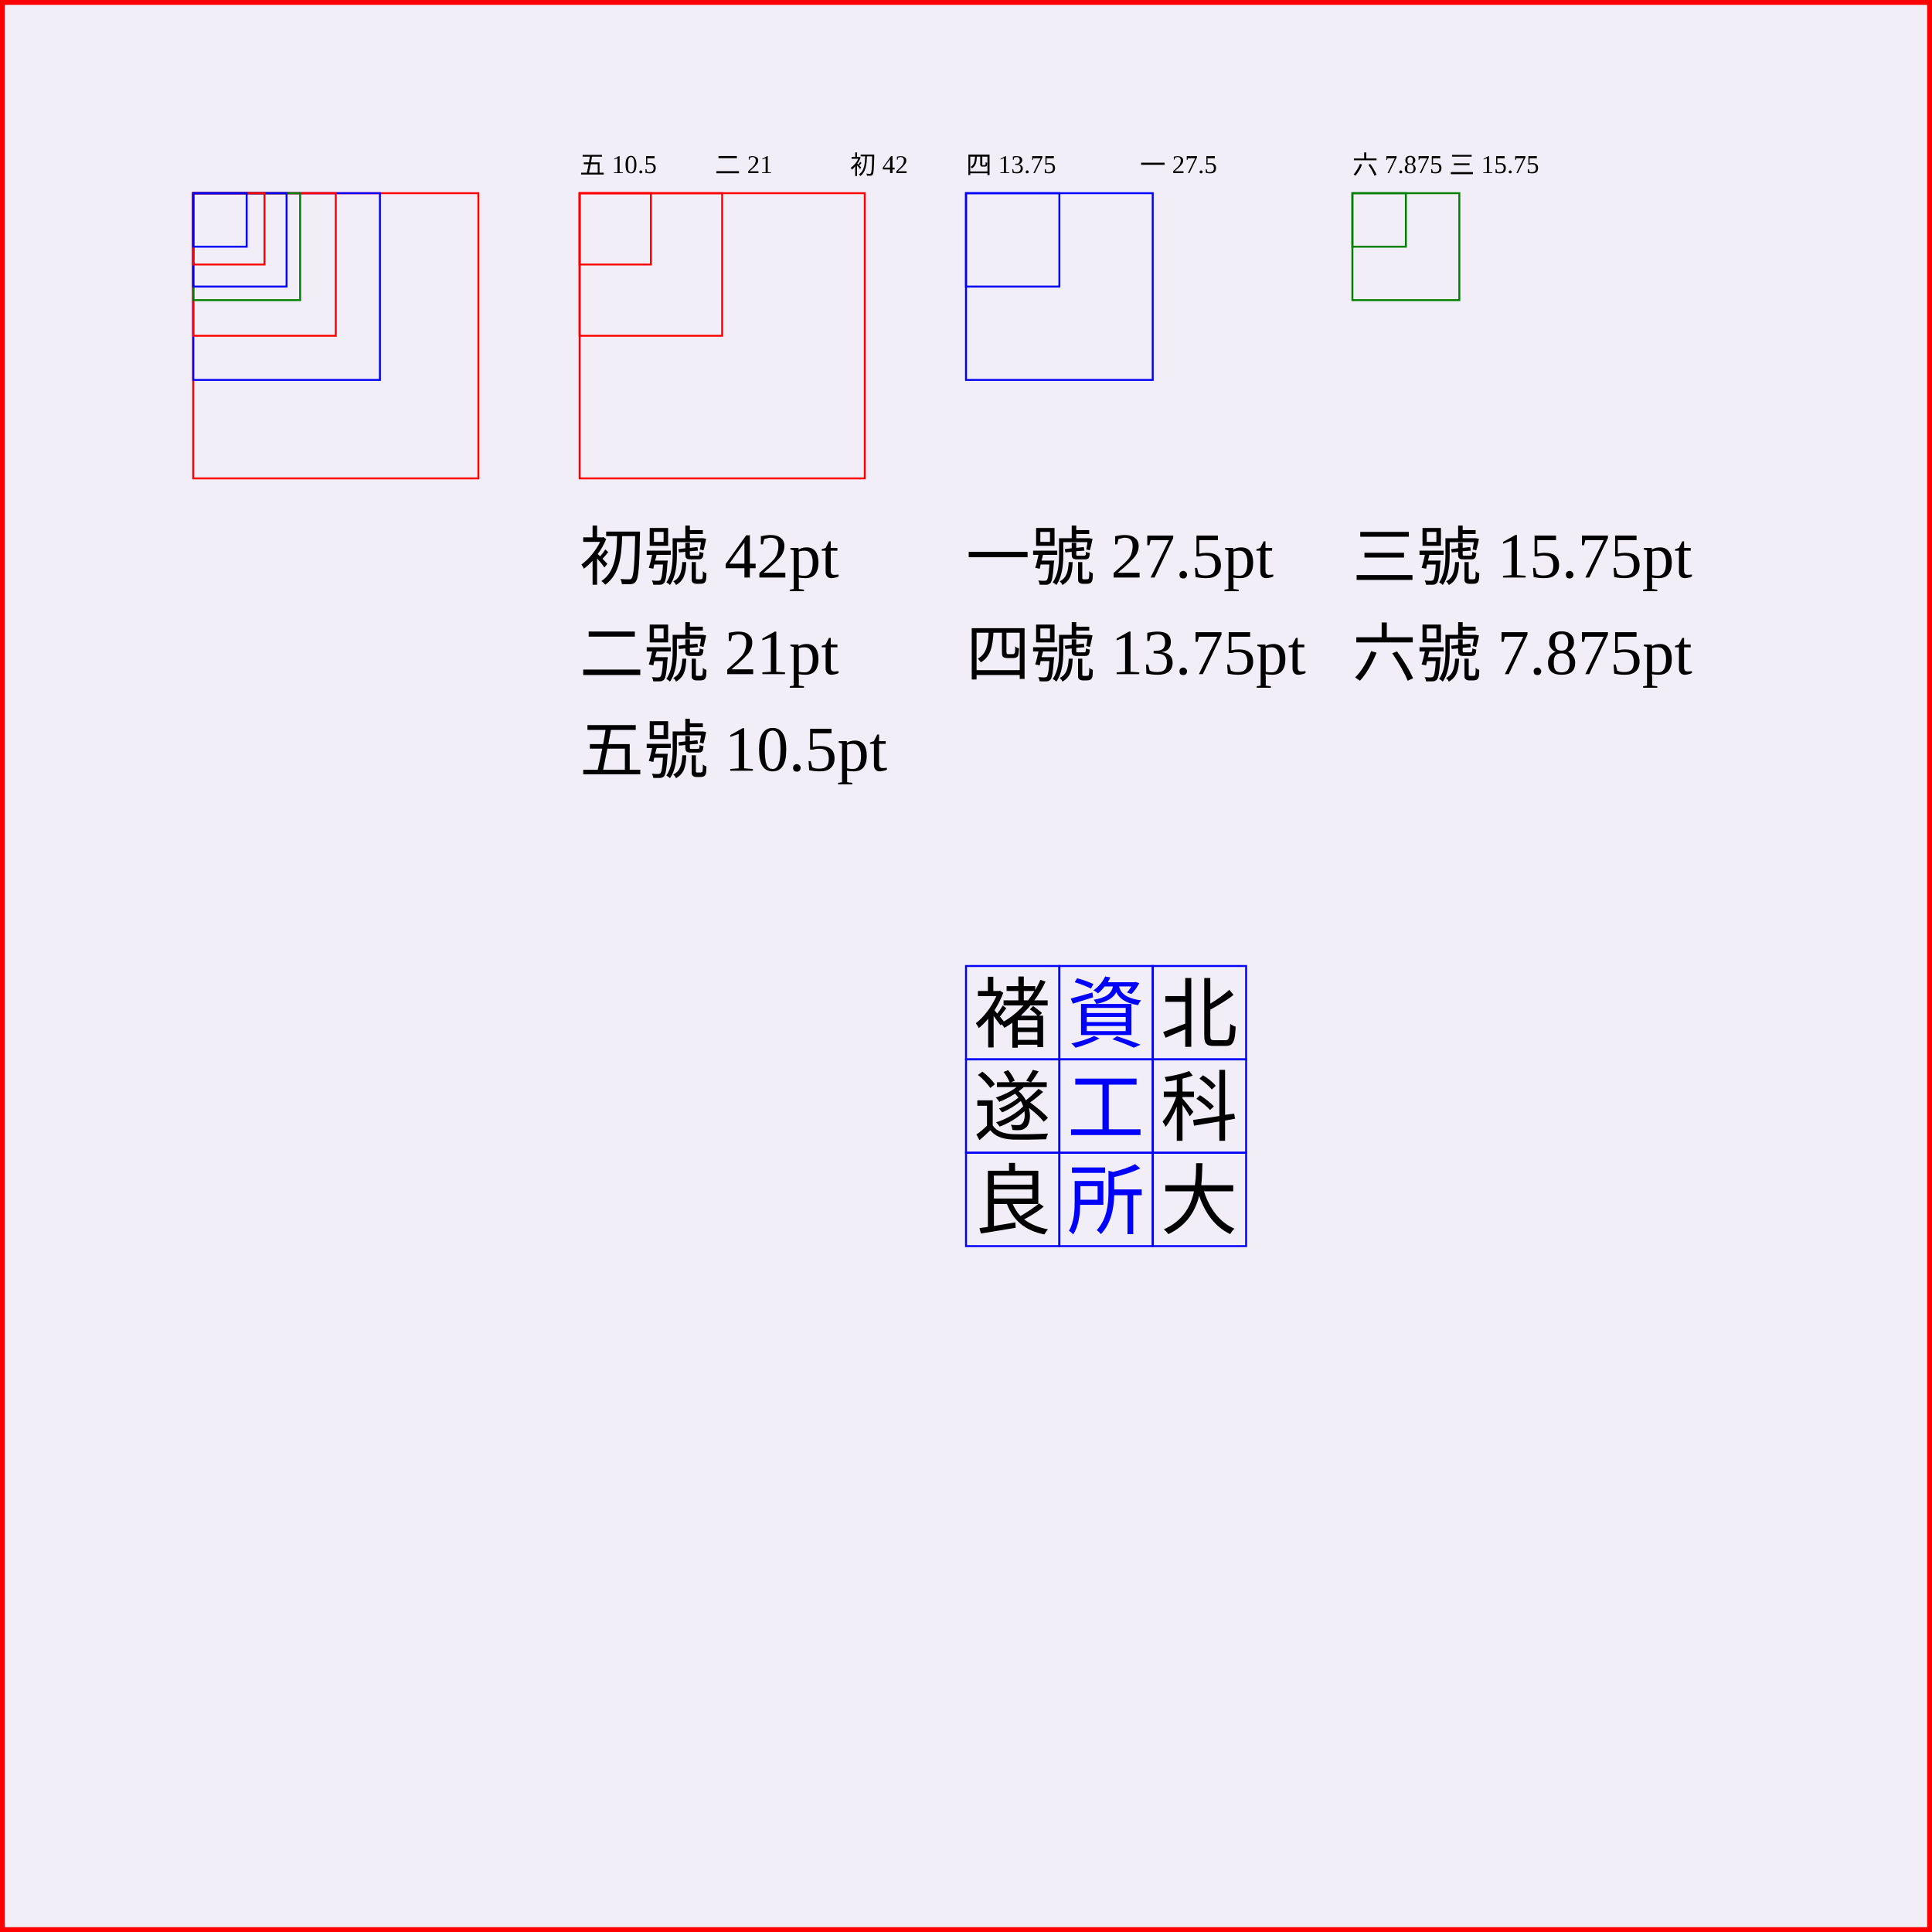
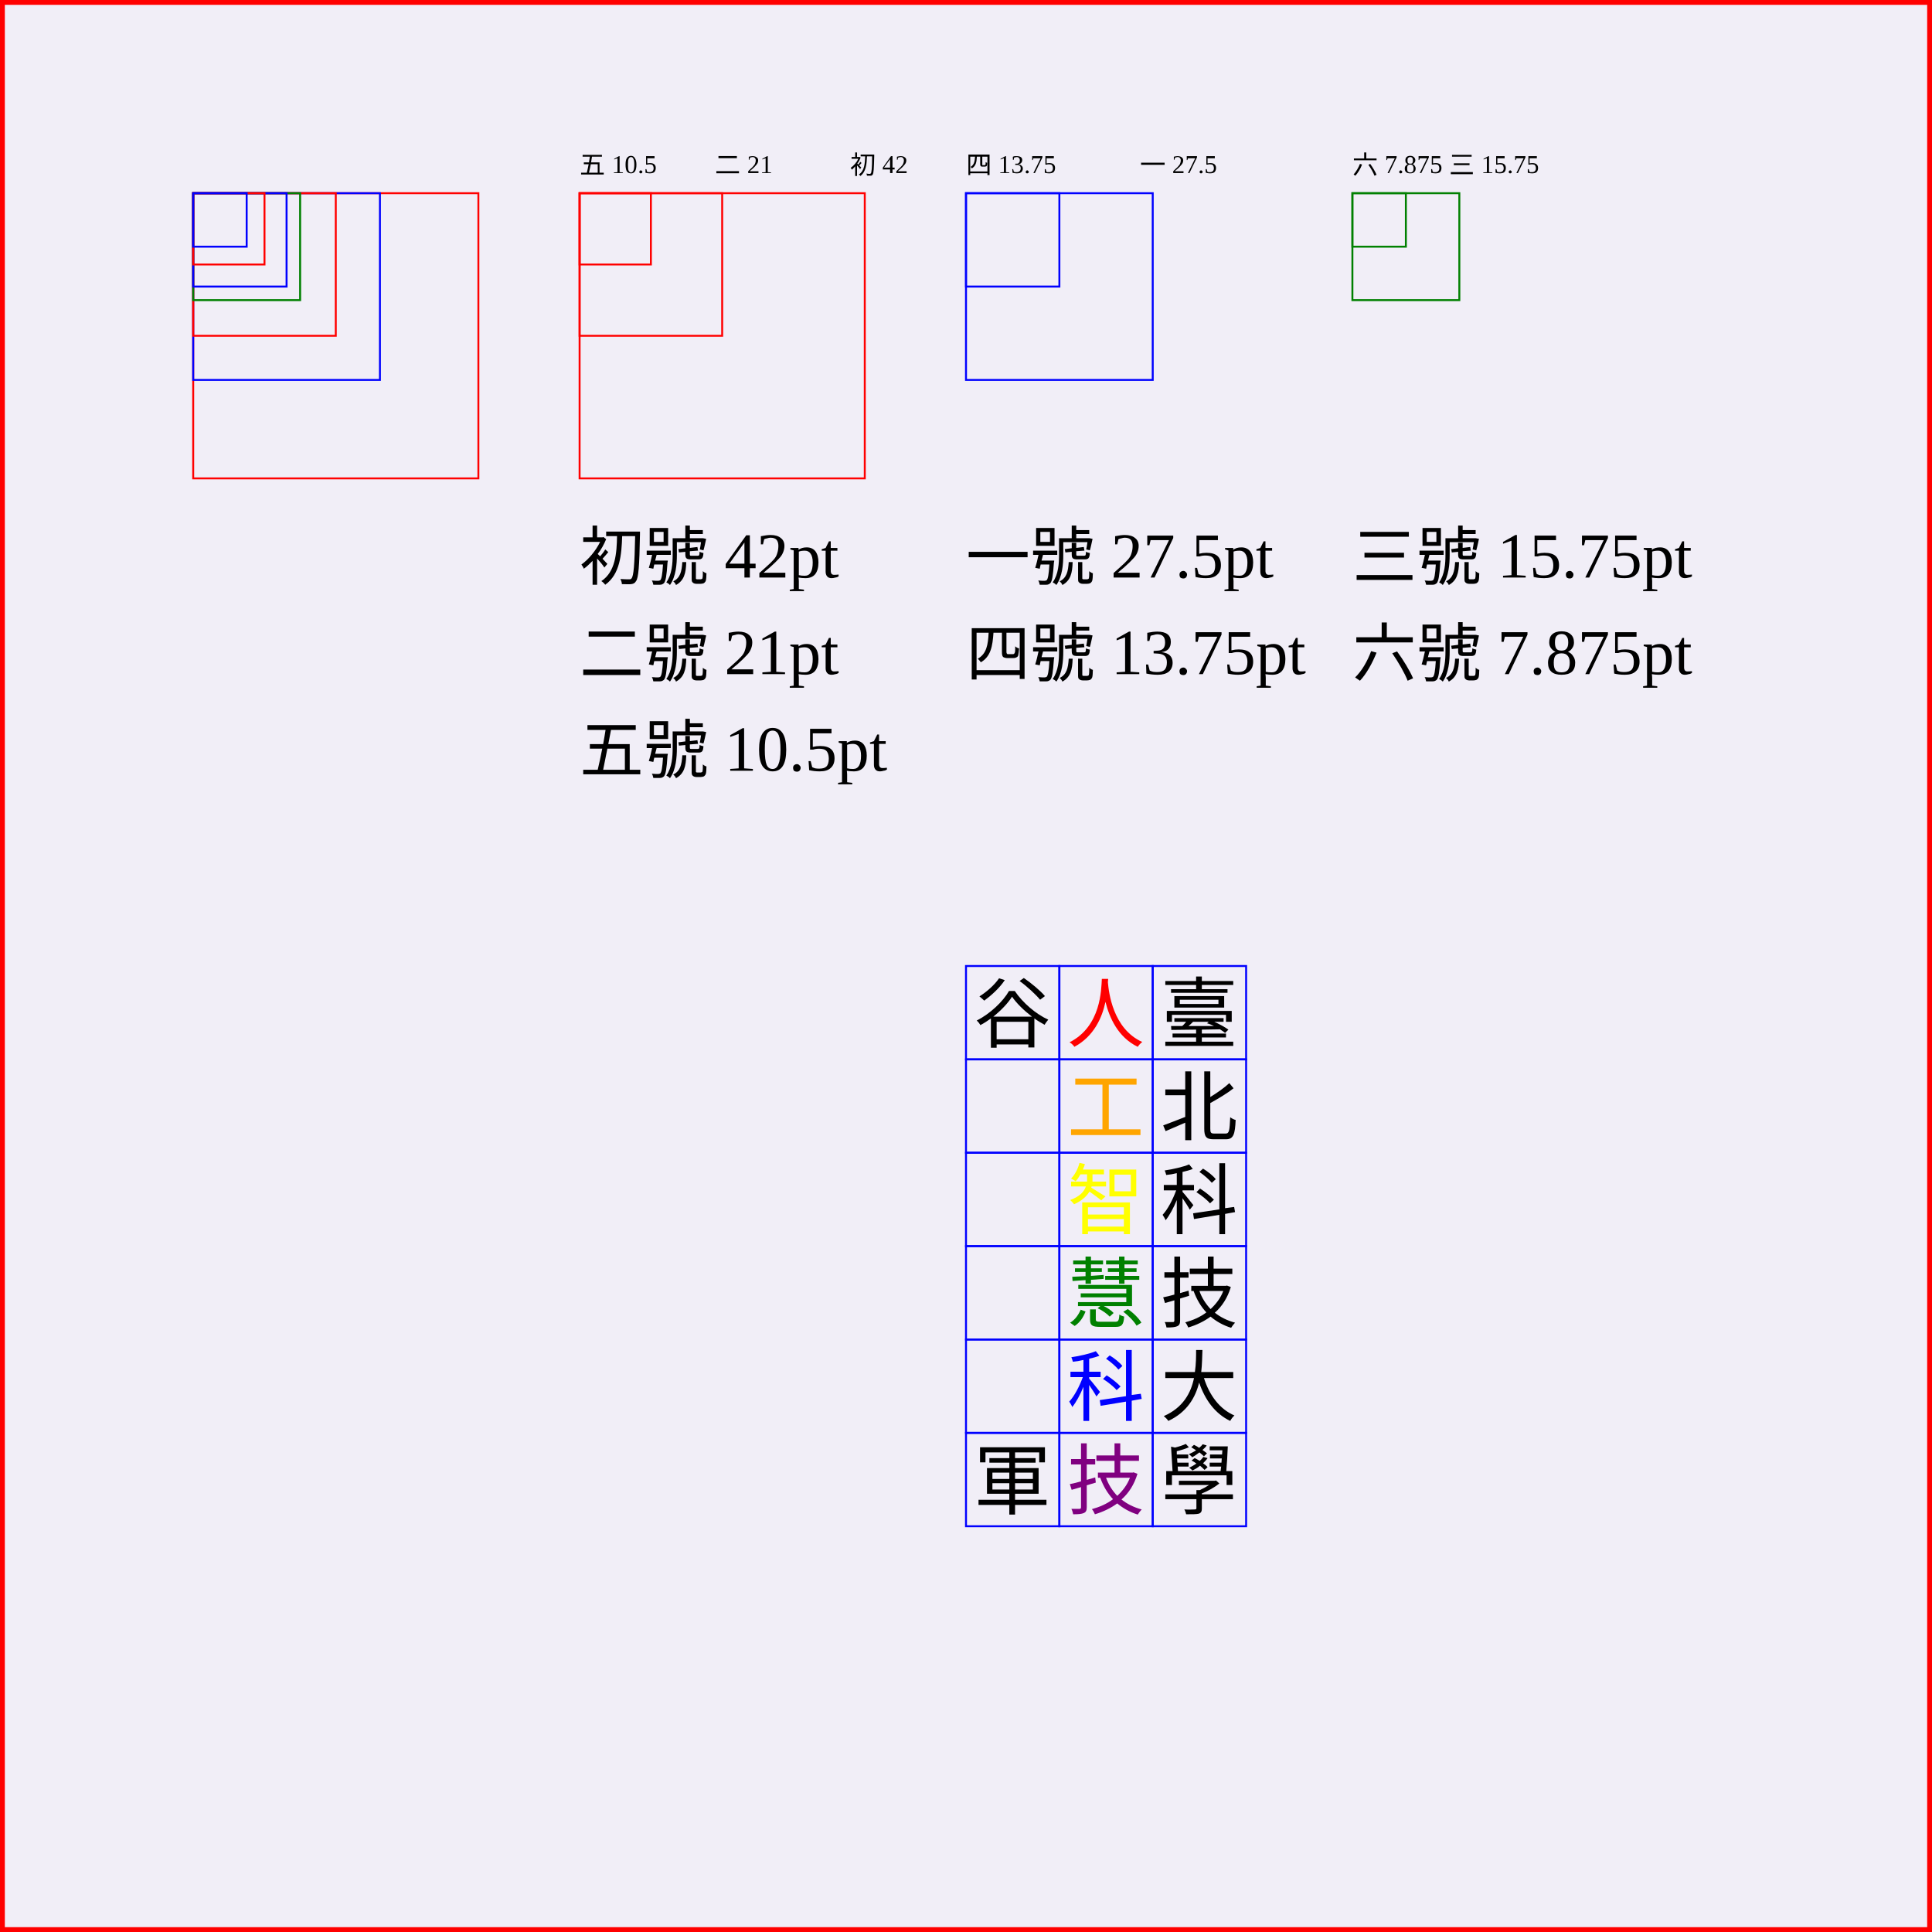
<svg xmlns="http://www.w3.org/2000/svg" version="1.1" width="100mm" height="100mm" viewBox="0 0 100 100">
  <rect x="0" y="0" width="100" height="100" stroke="red" stroke-width="0.5" fill="#F1EEF7" />
  <rect x="10" y="10" width="14.761" height="14.761" stroke="red" stroke-width="0.1" fill="none" />
  <rect x="10" y="10" width="9.665" height="9.665" stroke="blue" stroke-width="0.1" fill="none" />
  <rect x="10" y="10" width="7.38" height="7.38" stroke="red" stroke-width="0.1" fill="none" />
  <rect x="10" y="10" width="5.535" height="5.535" stroke="green" stroke-width="0.1" fill="none" />
  <rect x="10" y="10" width="4.833" height="4.833" stroke="blue" stroke-width="0.1" fill="none" />
  <rect x="10" y="10" width="3.69" height="3.69" stroke="red" stroke-width="0.1" fill="none" />
  <rect x="10" y="10" width="2.768" height="2.768" stroke="blue" stroke-width="0.1" fill="none" />
  <rect x="30" y="10" width="14.761" height="14.761" stroke="red" stroke-width="0.1" fill="none" />
  <text x="44" y="9" style="font-size:1pt;">初 42</text>
  <rect x="30" y="10" width="7.38" height="7.38" stroke="red" stroke-width="0.1" fill="none" />
  <text x="37" y="9" style="font-size:1pt;">二 21</text>
  <rect x="30" y="10" width="3.69" height="3.69" stroke="red" stroke-width="0.1" fill="none" />
  <text x="30" y="9" style="font-size:1pt;">五 10.5</text>
  <rect x="50" y="10" width="9.665" height="9.665" stroke="blue" stroke-width="0.1" fill="none" />
  <text x="59" y="9" style="font-size:1pt;">一 27.5</text>
  <rect x="50" y="10" width="4.833" height="4.833" stroke="blue" stroke-width="0.1" fill="none" />
  <text x="50" y="9" style="font-size:1pt;">四 13.75</text>
  <rect x="70" y="10" width="5.535" height="5.535" stroke="green" stroke-width="0.1" fill="none" />
  <text x="75" y="9" style="font-size:1pt;">三 15.75</text>
  <rect x="70" y="10" width="2.768" height="2.768" stroke="green" stroke-width="0.1" fill="none" />
  <text x="70" y="9" style="font-size:1pt;">六 7.875</text>
  <rect x="50" y="50" width="4.833" height="4.833" stroke="blue" stroke-width="0.1" fill="none" />
-   <text x="50.4" y="53.9" style="font-size:3pt;">褚</text>
+   <text x="50.4" y="53.9" style="font-size:3pt;">谷</text>
  <rect x="50" y="54.833" width="4.833" height="4.833" stroke="blue" stroke-width="0.1" fill="none" />
-   <text x="50.4" y="58.733" style="font-size:3pt;">遂</text>
+   <text x="50.4" y="58.733" style="font-size:3pt;" />
  <rect x="50" y="59.666" width="4.833" height="4.833" stroke="blue" stroke-width="0.1" fill="none" />
-   <text x="50.4" y="63.566" style="font-size:3pt;">良</text>
+   <text x="50.4" y="63.566" style="font-size:3pt;" />
+   <rect x="50" y="64.499" width="4.833" height="4.833" stroke="blue" stroke-width="0.1" fill="none" />
+   <text x="50.4" y="68.399" style="font-size:3pt;" />
+   <rect x="50" y="69.332" width="4.833" height="4.833" stroke="blue" stroke-width="0.1" fill="none" />
+   <text x="50.4" y="73.232" style="font-size:3pt;" />
+   <rect x="50" y="74.165" width="4.833" height="4.833" stroke="blue" stroke-width="0.1" fill="none" />
+   <text x="50.4" y="78.065" style="font-size:3pt;">軍</text>
  <rect x="54.833" y="50" width="4.833" height="4.833" stroke="blue" stroke-width="0.1" fill="none" />
-   <text x="55.233" y="53.9" style="font-size:3pt;;" fill="blue">資</text>
+   <text x="55.233" y="53.9" style="font-size:3pt;;" fill="red">人</text>
  <rect x="54.833" y="54.833" width="4.833" height="4.833" stroke="blue" stroke-width="0.1" fill="none" />
-   <text x="55.233" y="58.733" style="font-size:3pt;" fill="blue">工</text>
+   <text x="55.233" y="58.733" style="font-size:3pt;" fill="orange">工</text>
  <rect x="54.833" y="59.666" width="4.833" height="4.833" stroke="blue" stroke-width="0.1" fill="none" />
-   <text x="55.233" y="63.566" style="font-size:3pt;" fill="blue">所</text>
+   <text x="55.233" y="63.566" style="font-size:3pt;" fill="yellow">智</text>
+   <rect x="54.833" y="64.499" width="4.833" height="4.833" stroke="blue" stroke-width="0.1" fill="none" />
+   <text x="55.233" y="68.399" style="font-size:3pt;" fill="green">慧</text>
+   <rect x="54.833" y="69.332" width="4.833" height="4.833" stroke="blue" stroke-width="0.1" fill="none" />
+   <text x="55.233" y="73.232" style="font-size:3pt;" fill="blue">科</text>
+   <rect x="54.833" y="74.165" width="4.833" height="4.833" stroke="blue" stroke-width="0.1" fill="none" />
+   <text x="55.233" y="78.065" style="font-size:3pt;" fill="purple">技</text>
  <rect x="59.666" y="50" width="4.833" height="4.833" stroke="blue" stroke-width="0.1" fill="none" />
-   <text x="60.066" y="53.9" style="font-size:3pt;">北</text>
+   <text x="60.066" y="53.9" style="font-size:3pt;">臺</text>
  <rect x="59.666" y="54.833" width="4.833" height="4.833" stroke="blue" stroke-width="0.1" fill="none" />
-   <text x="60.066" y="58.733" style="font-size:3pt;">科</text>
+   <text x="60.066" y="58.733" style="font-size:3pt;">北</text>
  <rect x="59.666" y="59.666" width="4.833" height="4.833" stroke="blue" stroke-width="0.1" fill="none" />
-   <text x="60.066" y="63.566" style="font-size:3pt;">大</text>
+   <text x="60.066" y="63.566" style="font-size:3pt;">科</text>
+   <rect x="59.666" y="64.499" width="4.833" height="4.833" stroke="blue" stroke-width="0.1" fill="none" />
+   <text x="60.066" y="68.399" style="font-size:3pt;">技</text>
+   <rect x="59.666" y="69.332" width="4.833" height="4.833" stroke="blue" stroke-width="0.1" fill="none" />
+   <text x="60.066" y="73.232" style="font-size:3pt;">大</text>
+   <rect x="59.666" y="74.165" width="4.833" height="4.833" stroke="blue" stroke-width="0.1" fill="none" />
+   <text x="60.066" y="78.065" style="font-size:3pt;">學</text>
  <text x="30" y="30" style="font-size:2.5pt;">初號 42pt</text>
  <text x="30" y="35" style="font-size:2.5pt;">二號 21pt</text>
  <text x="30" y="40" style="font-size:2.5pt;">五號 10.5pt</text>
  <text x="50" y="30" style="font-size:2.5pt;">一號 27.5pt</text>
  <text x="50" y="35" style="font-size:2.5pt;">四號 13.75pt</text>
  <text x="70" y="30" style="font-size:2.5pt;">三號 15.75pt</text>
  <text x="70" y="35" style="font-size:2.5pt;">六號 7.875pt</text>
</svg>
